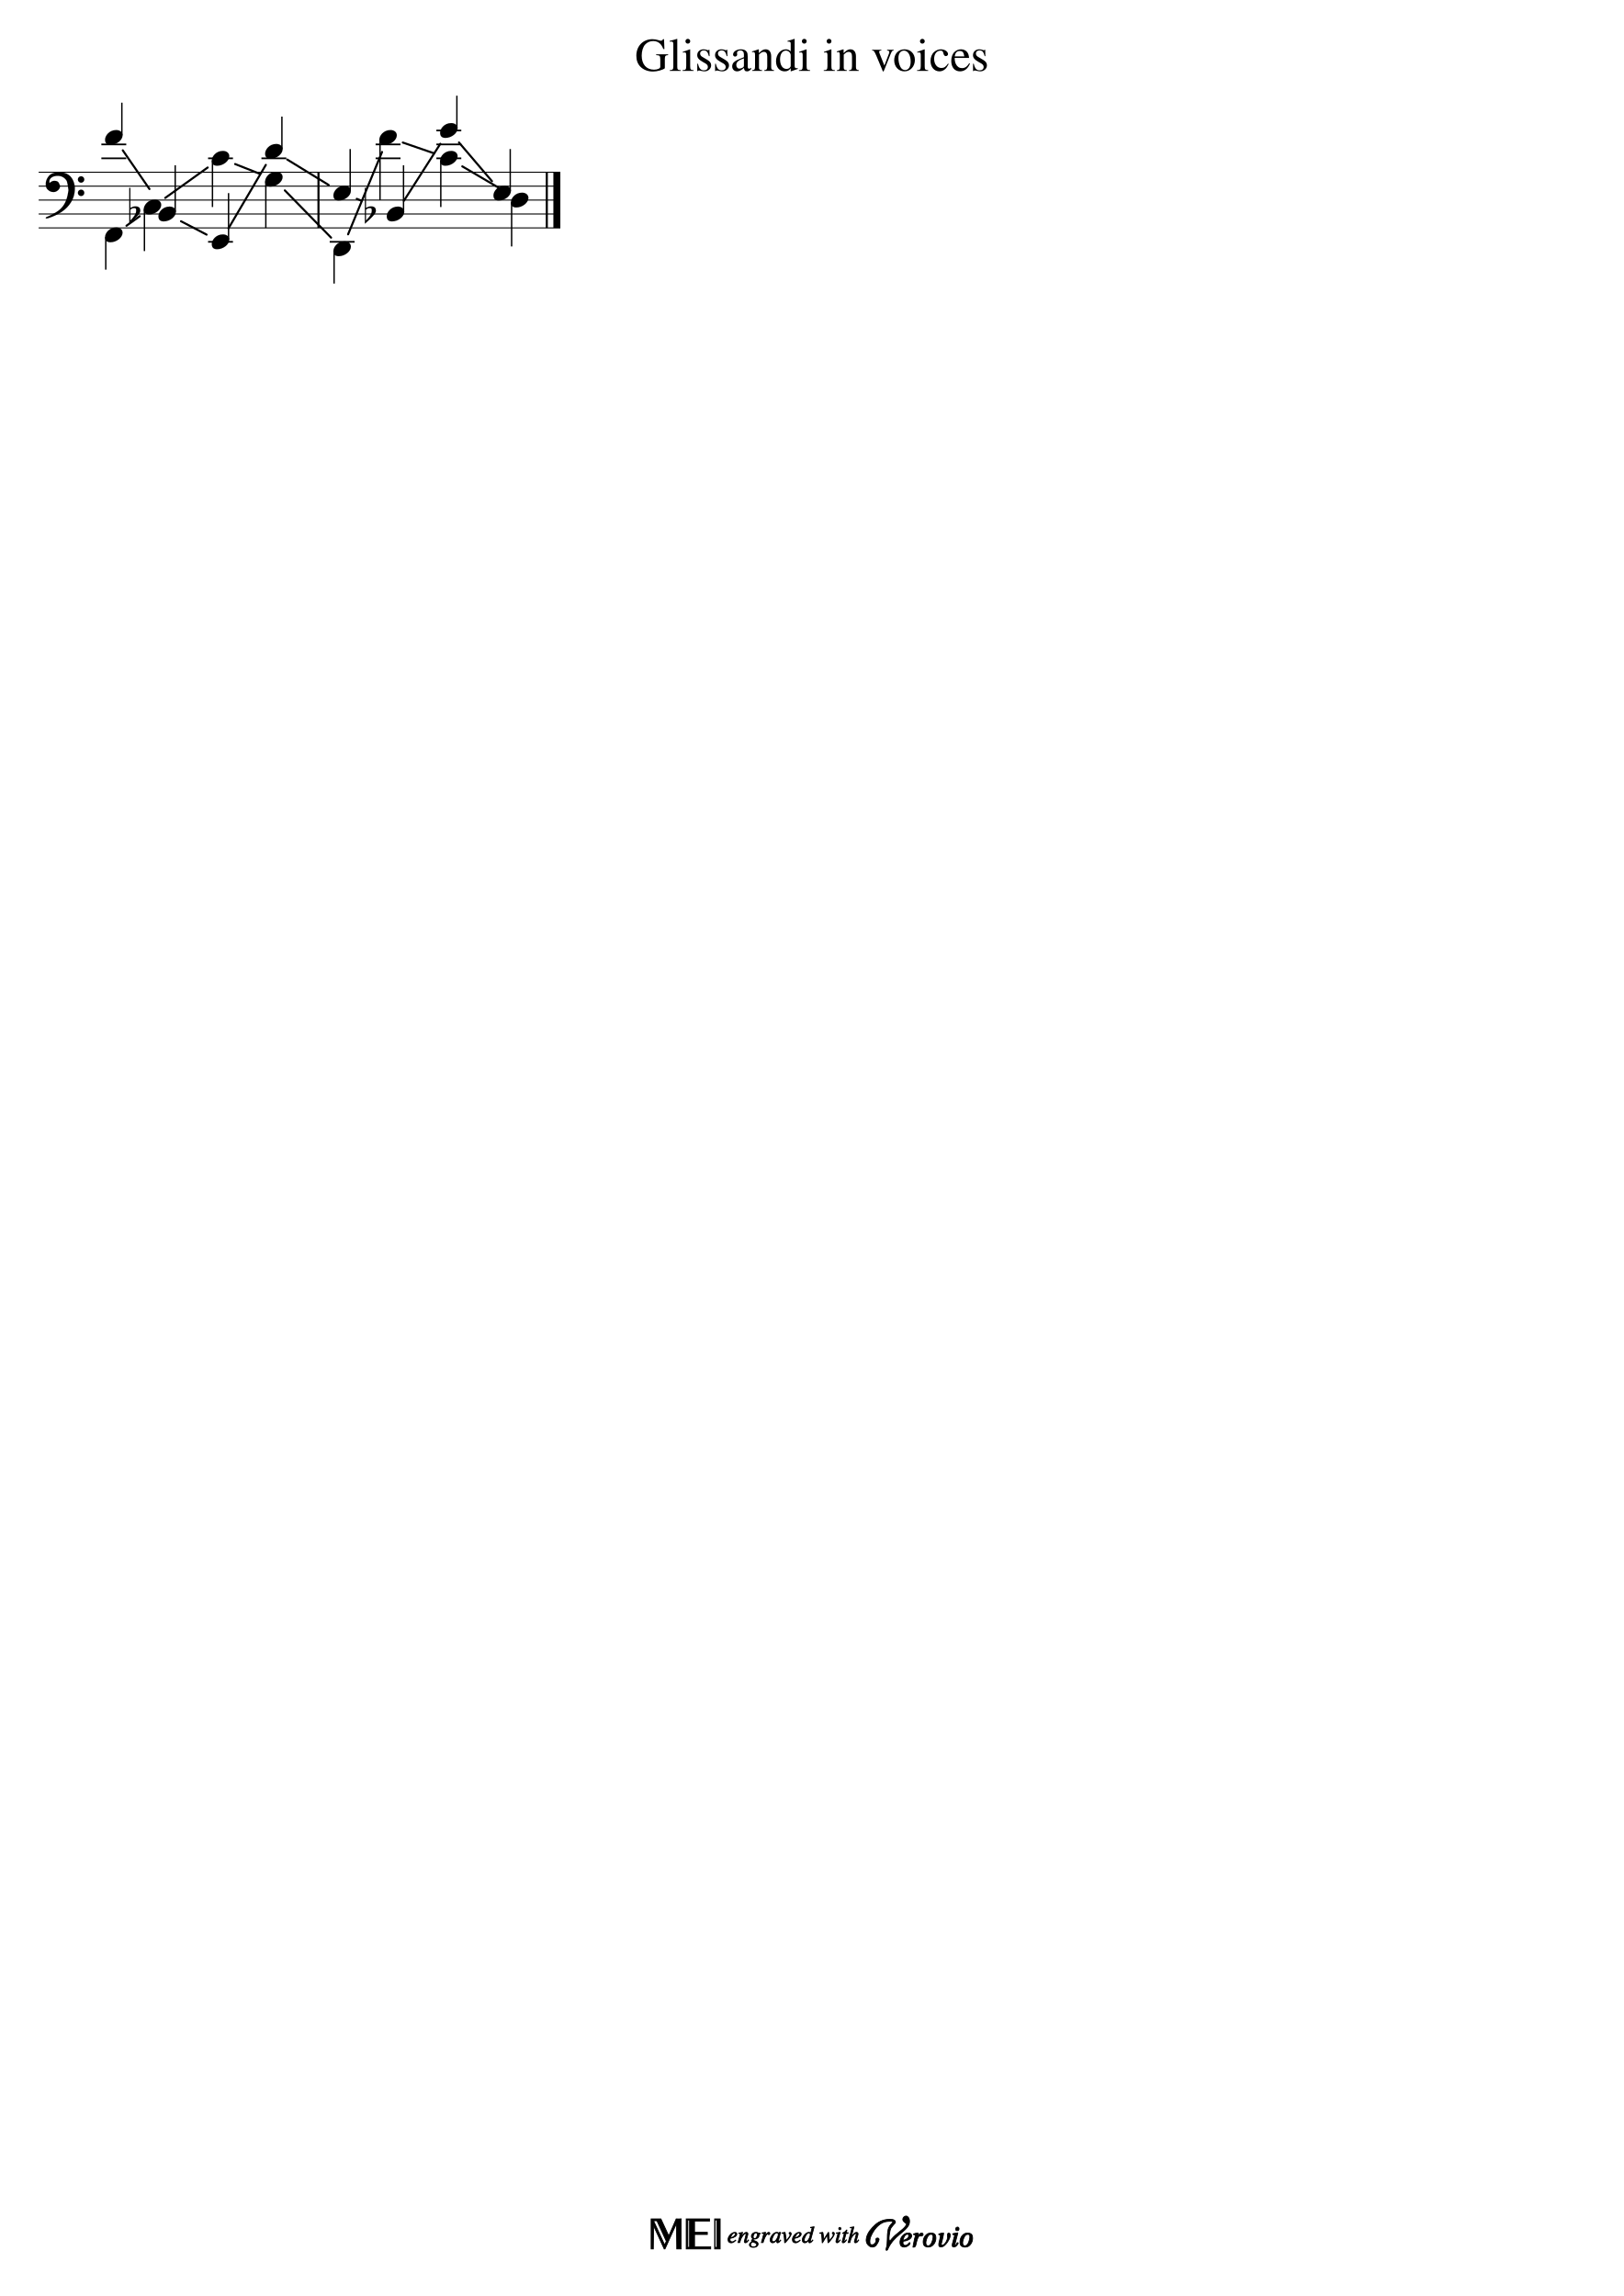
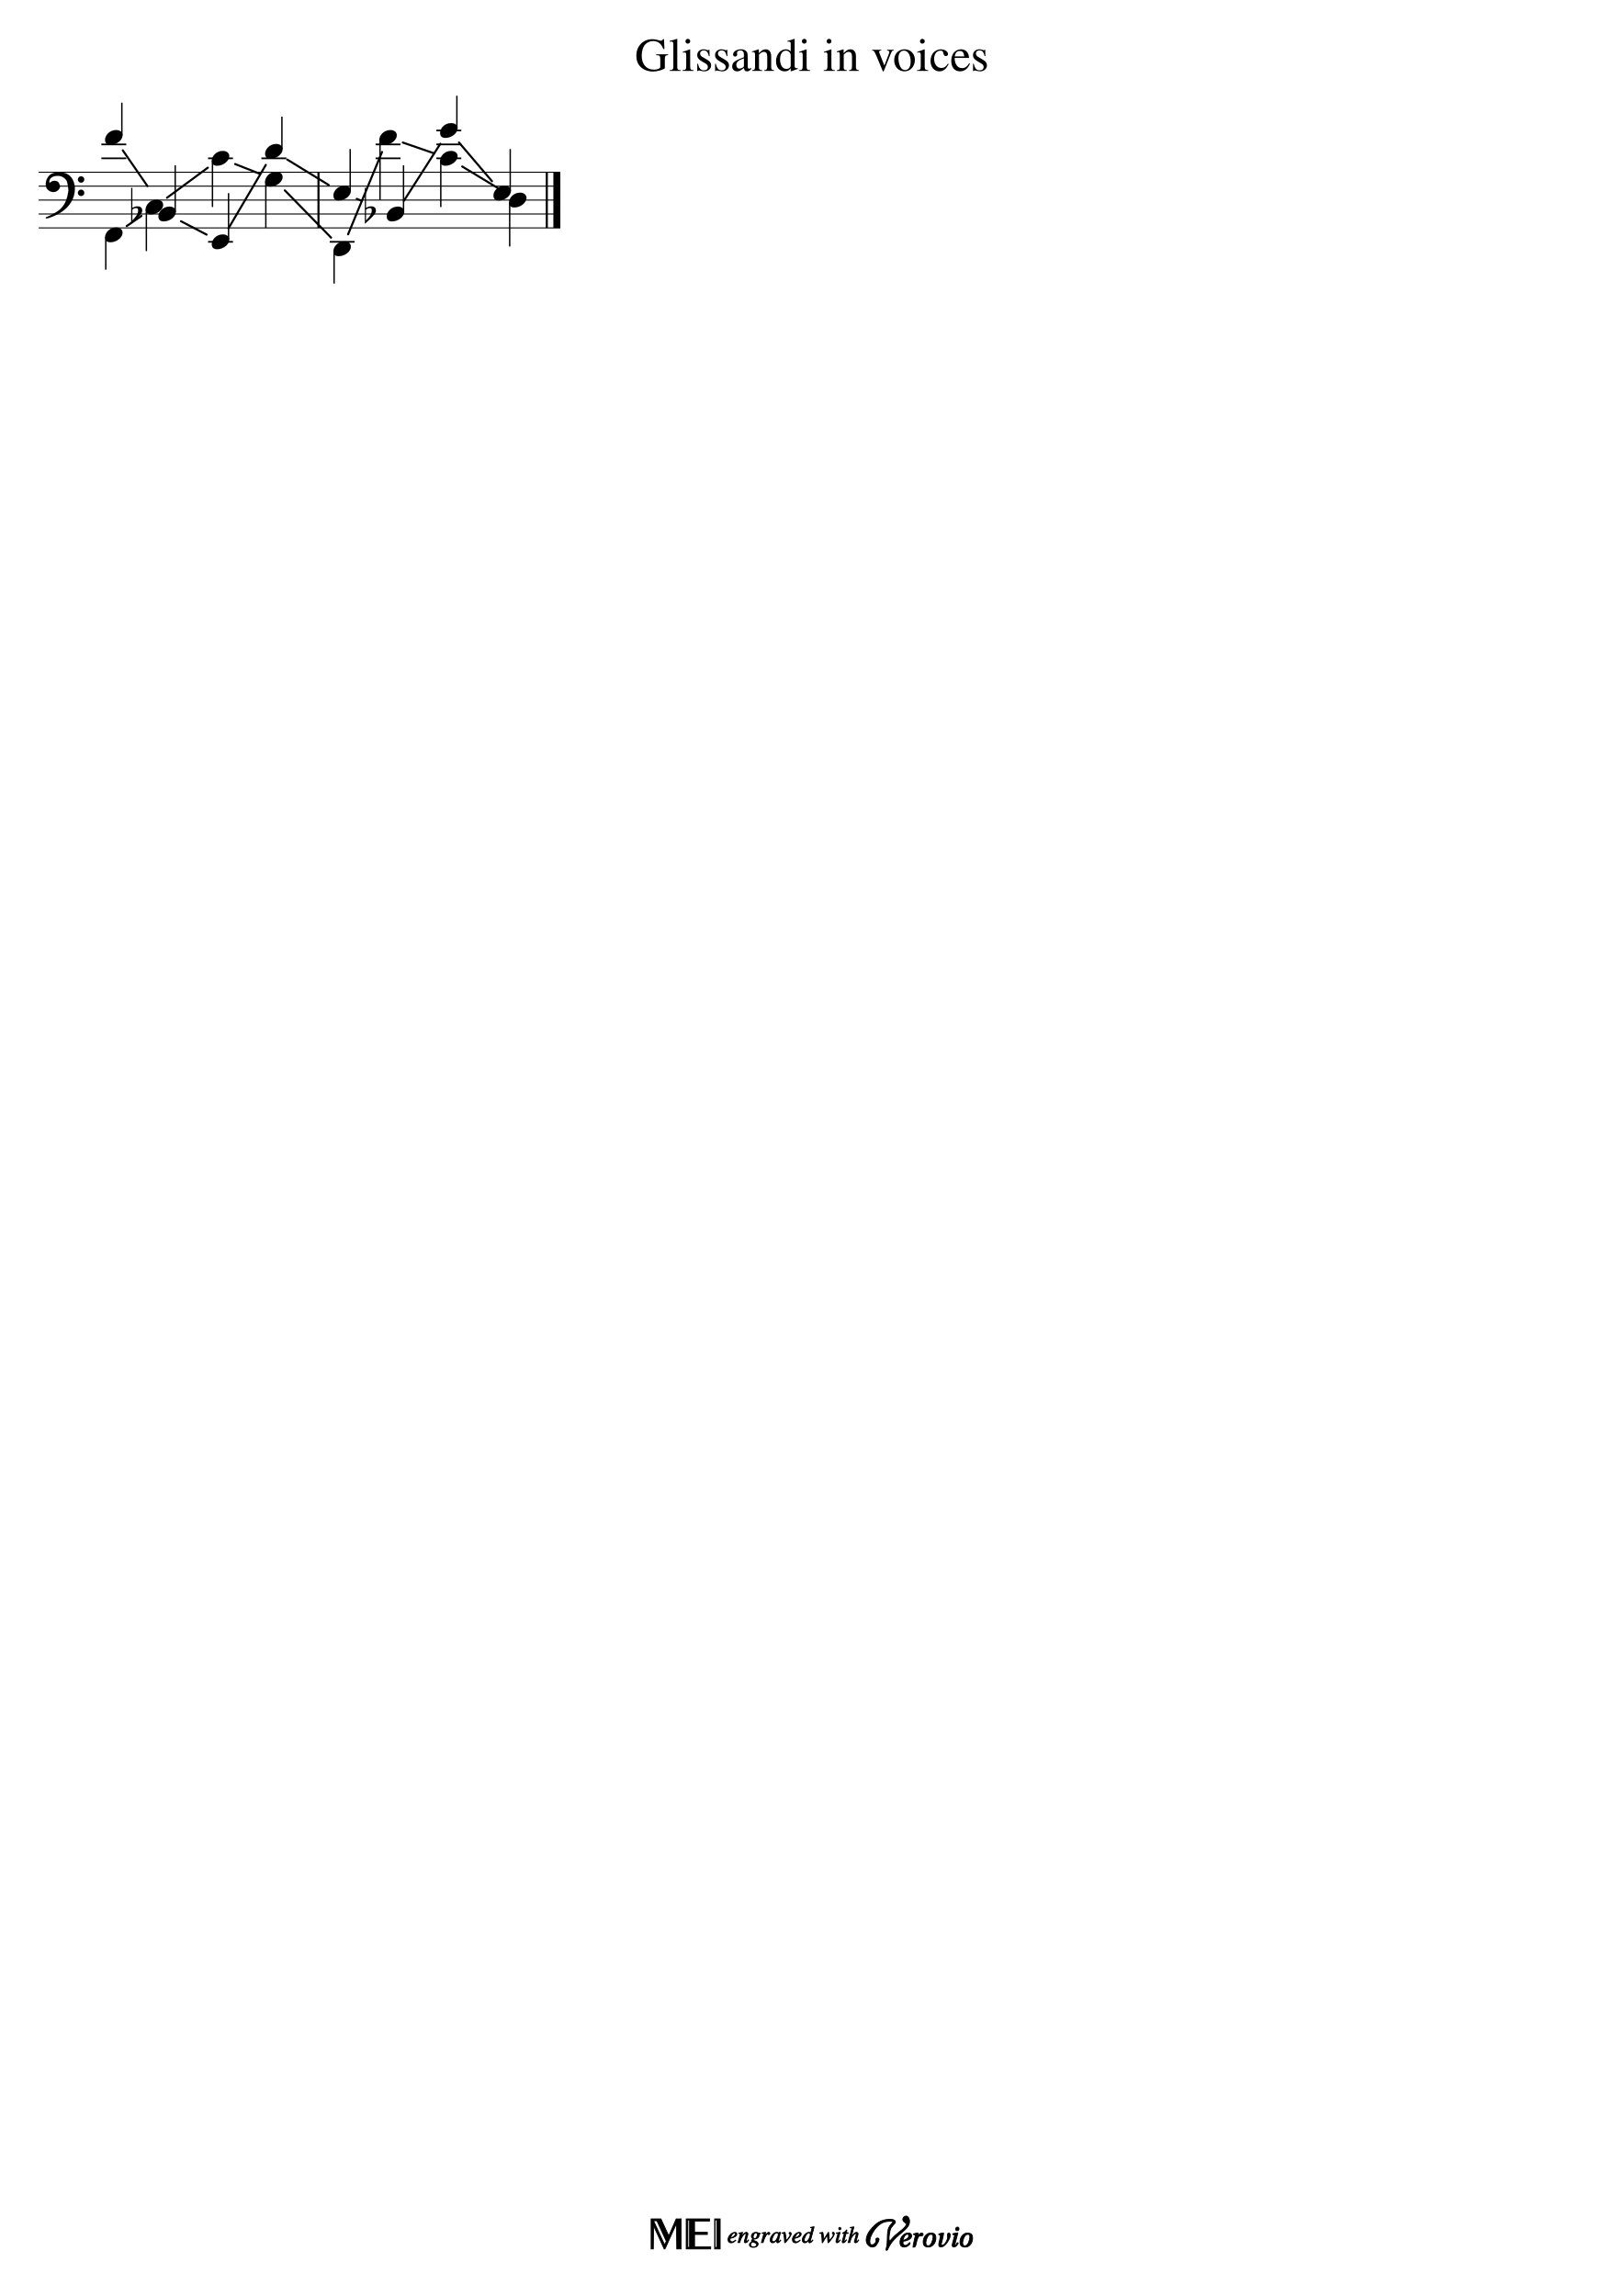
<svg xmlns="http://www.w3.org/2000/svg" xmlns:xlink="http://www.w3.org/1999/xlink" width="2100px" height="2970px" version="1.1" overflow="visible" id="docid">
  <defs>
    <g id="E062-docid">
      <path transform="scale(1,-1)" d="M582 -120c0 32 26 58 58 58s58 -26 58 -58s-26 -58 -58 -58s-58 26 -58 58zM582 120c0 32 26 58 58 58s58 -26 58 -58s-26 -58 -58 -58s-58 26 -58 58zM158 96c51 0 73 -14 88 -49l16 -39c0 -17 -2 -30 -7 -40c-3 -11 -10 -21 -19 -31c-17 -18 -49 -43 -84 -43 c-55 0 -77 13 -112 44c-24 21 -35 55 -35 100c0 46 14 81 32 112c30 52 71 79 137 93l36 6l26 2c154 0 235 -68 274 -182c11 -32 18 -68 18 -107c0 -103 -26 -182 -68 -250c-89 -145 -234 -230 -412 -288l-30 -5c-9 0 -14 3 -14 8c3 10 5 11 10 16c35 15 70 30 96 44l78 43 c96 57 162 136 197 258c9 33 17 60 22 100c3 22 5 35 6 39c-7 69 -16 115 -23 140s-4 22 -16 40c-8 12 -19 23 -31 34c-24 21 -62 44 -118 44c-48 0 -84 -8 -113 -28c-28 -19 -42 -44 -42 -73v-16c2 -5 3 -9 4 -11c24 22 52 39 84 39z" />
    </g>
    <g id="E0A4-docid">
      <path transform="scale(1,-1)" d="M0 -39c0 68 73 172 200 172c66 0 114 -37 114 -95c0 -84 -106 -171 -218 -171c-64 0 -96 30 -96 94z" />
    </g>
    <g id="E260-docid">
      <path transform="scale(1,-1)" d="M20 110c32 16 54 27 93 27c26 0 35 -3 54 -13c13 -7 24 -20 27 -38l4 -25c0 -28 -16 -57 -45 -89c-23 -25 -39 -44 -65 -68l-88 -79v644h20v-359zM90 106c-32 0 -48 -10 -70 -29v-194c31 31 54 59 71 84c21 32 32 59 32 84c0 9 1 16 1 20c0 14 -3 21 -11 30l-8 3z" />
    </g>
  </defs>
  <style type="text/css">#docid g.ending, #docid g.fing, #docid g.reh, #docid g.tempo {font-weight:bold;}#docid g.dir, #docid g.dynam, #docid g.mNum {font-style:italic;}#docid g.label {font-weight:normal;}#docid ellipse, #docid path, #docid polygon, #docid polyline, #docid rect {stroke:currentColor}</style>
  <svg class="definition-scale" color="black" font-family="Times, serif" viewBox="0 0 21000 29700">
    <g class="page-margin" transform="translate(500, 500)">
      <g id="iJ6YNS9" class="mdiv pageMilestone" />
      <g id="j6ERYJ7" class="score pageMilestone" />
      <g id="mN9ZUZZ" class="system">
        <g id="v64XHJ0" class="section systemMilestone" />
        <g id="m1HYDLDV" class="measure">
          <g id="n1V987CS" class="staff">
            <path d="M0 1728 L3632 1728" stroke-width="13" />
            <path d="M0 1908 L3632 1908" stroke-width="13" />
            <path d="M0 2088 L3632 2088" stroke-width="13" />
            <path d="M0 2268 L3632 2268" stroke-width="13" />
            <path d="M0 2448 L3632 2448" stroke-width="13" />
            <g id="sKLI7ZX" class="clef">
              <use xlink:href="#E062-docid" transform="translate(88, 1908) scale(0.72, 0.72)" />
            </g>
            <g id="u1YUNY77" class="keySig" />
            <g class="ledgerLines above">
              <path d="M811 1548 L1133 1548" stroke-width="22" />
              <path d="M2191 1548 L2513 1548" stroke-width="22" />
              <path d="M2881 1548 L3203 1548" stroke-width="22" />
              <path d="M811 1368 L1133 1368" stroke-width="22" />
            </g>
            <g class="ledgerLines below">
              <path d="M2191 2628 L2513 2628" stroke-width="22" />
            </g>
            <g id="o1RTEB7A" class="layer">
              <g id="note-0000000840200043" class="note">
                <g class="notehead">
                  <use xlink:href="#E0A4-docid" transform="translate(859, 1278) scale(0.72, 0.72)" />
                </g>
                <g id="xIG9TQU" class="stem">
                  <path d="M1076 1250 L1076 828" stroke-width="18" />
                </g>
              </g>
              <g id="note-0000001196216068" class="note">
                <g class="notehead">
                  <use xlink:href="#E0A4-docid" transform="translate(1549, 2268) scale(0.72, 0.72)" />
                </g>
                <g id="y1NKD124" class="stem">
                  <path d="M1766 2240 L1766 1638" stroke-width="18" />
                </g>
                <g id="r1PB2UON" class="accid">
-                   <use xlink:href="#E260-docid" transform="translate(1172, 2268) scale(0.72, 0.72)" />
+                   <use xlink:href="#E260-docid" transform="translate(1197, 2268) scale(0.72, 0.72)" />
                </g>
              </g>
              <g id="note-0000001594159458" class="note">
                <g class="notehead">
                  <use xlink:href="#E0A4-docid" transform="translate(2239, 2628) scale(0.72, 0.72)" />
                </g>
                <g id="z1K4OJSQ" class="stem">
                  <path d="M2456 2600 L2456 1998" stroke-width="18" />
                </g>
              </g>
              <g id="note-0000000490566421" class="note">
                <g class="notehead">
                  <use xlink:href="#E0A4-docid" transform="translate(2929, 1458) scale(0.72, 0.72)" />
                </g>
                <g id="aRA8GUK" class="stem">
                  <path d="M3146 1430 L3146 1008" stroke-width="18" />
                </g>
              </g>
            </g>
            <g id="u14YPAFV" class="layer">
              <g id="note-0000000014608145" class="note">
                <g class="notehead">
                  <use xlink:href="#E0A4-docid" transform="translate(859, 2538) scale(0.72, 0.72)" />
                </g>
                <g id="b1AYFJ9P" class="stem">
                  <path d="M868 2566 L868 2988" stroke-width="18" />
                </g>
              </g>
              <g id="note-0000000284185992" class="note">
                <g class="notehead">
-                   <use xlink:href="#E0A4-docid" transform="translate(1359, 2178) scale(0.72, 0.72)" />
+                   <use xlink:href="#E0A4-docid" transform="translate(1384, 2178) scale(0.72, 0.72)" />
                </g>
                <g id="cUUYDUG" class="stem">
-                   <path d="M1368 2206 L1368 2748" stroke-width="18" />
+                   <path d="M1393 2206 L1393 2748" stroke-width="18" />
                </g>
              </g>
              <g id="note-0000000498208593" class="note">
                <g class="notehead">
                  <use xlink:href="#E0A4-docid" transform="translate(2239, 1548) scale(0.72, 0.72)" />
                </g>
                <g id="d17EWFLB" class="stem">
                  <path d="M2248 1576 L2248 2178" stroke-width="18" />
                </g>
              </g>
              <g id="note-0000001283191169" class="note">
                <g class="notehead">
                  <use xlink:href="#E0A4-docid" transform="translate(2929, 1818) scale(0.72, 0.72)" />
                </g>
                <g id="eZWEOI5" class="stem">
                  <path d="M2938 1846 L2938 2448" stroke-width="18" />
                </g>
              </g>
            </g>
          </g>
          <g id="z1XZBIJA" class="gliss">
-             <path d="M1088 1445 L1433 1945" stroke-width="27" stroke-linecap="round" />
+             <path d="M1088 1445 L1407 1907" stroke-width="27" stroke-linecap="round" />
          </g>
          <g id="a12WP67W" class="gliss">
            <path d="M1841 2362 L2172 2535" stroke-width="27" stroke-linecap="round" />
          </g>
          <g id="b4Y5DFV" class="gliss">
            <path d="M2455 2454 L2938 1633" stroke-width="27" stroke-linecap="round" />
          </g>
          <g id="cNFAQML" class="gliss">
            <path d="M3215 1564 L3751 1893" stroke-width="27" stroke-linecap="round" />
          </g>
          <g id="d1RIF43L" class="gliss">
-             <path d="M1136 2420 L1307 2297" stroke-width="27" stroke-linecap="round" />
+             <path d="M1139 2424 L1329 2293" stroke-width="27" stroke-linecap="round" />
          </g>
          <g id="e36A7UB" class="gliss">
-             <path d="M1637 2060 L2186 1667" stroke-width="27" stroke-linecap="round" />
+             <path d="M1660 2058 L2188 1669" stroke-width="27" stroke-linecap="round" />
          </g>
          <g id="fW4SW7P" class="gliss">
            <path d="M2541 1622 L2852 1745" stroke-width="27" stroke-linecap="round" />
          </g>
          <g id="g17JWEWV" class="gliss">
            <path d="M3184 1963 L3782 2574" stroke-width="27" stroke-linecap="round" />
          </g>
          <g id="l1VZ8WIS" class="barLine">
            <path d="M3619 1728 L3619 2448" stroke-width="27" />
          </g>
        </g>
        <g id="xGUU4JQ" class="measure">
          <g id="yAUW6TF" class="staff">
            <path d="M3632 1728 L6747 1728" stroke-width="13" />
            <path d="M3632 1908 L6747 1908" stroke-width="13" />
            <path d="M3632 2088 L6747 2088" stroke-width="13" />
            <path d="M3632 2268 L6747 2268" stroke-width="13" />
            <path d="M3632 2448 L6747 2448" stroke-width="13" />
            <g class="ledgerLines above">
              <path d="M4358 1548 L4680 1548" stroke-width="22" />
              <path d="M5144 1548 L5466 1548" stroke-width="22" />
              <path d="M4358 1368 L4680 1368" stroke-width="22" />
              <path d="M5144 1368 L5466 1368" stroke-width="22" />
              <path d="M5144 1188 L5466 1188" stroke-width="22" />
            </g>
            <g class="ledgerLines below">
              <path d="M3764 2628 L4086 2628" stroke-width="22" />
            </g>
            <g id="z14DBQNG" class="layer">
              <g id="note-0000002065639033" class="note">
                <g class="notehead">
                  <use xlink:href="#E0A4-docid" transform="translate(3812, 1998) scale(0.72, 0.72)" />
                </g>
                <g id="fXQFU55" class="stem">
                  <path d="M4029 1970 L4029 1428" stroke-width="18" />
                </g>
              </g>
              <g id="note-0000000413906289" class="note">
                <g class="notehead">
                  <use xlink:href="#E0A4-docid" transform="translate(4502, 2268) scale(0.72, 0.72)" />
                </g>
                <g id="g11K35MU" class="stem">
                  <path d="M4719 2240 L4719 1638" stroke-width="18" />
                </g>
                <g id="c1IEYM10" class="accid">
                  <use xlink:href="#E260-docid" transform="translate(4219, 2268) scale(0.72, 0.72)" />
                </g>
              </g>
              <g id="note-0000000948129980" class="note">
                <g class="notehead">
                  <use xlink:href="#E0A4-docid" transform="translate(5192, 1188) scale(0.72, 0.72)" />
                </g>
                <g id="h1NRSQV" class="stem">
                  <path d="M5409 1160 L5409 738" stroke-width="18" />
                </g>
              </g>
              <g id="note-0000001452544686" class="note">
                <g class="notehead">
                  <use xlink:href="#E0A4-docid" transform="translate(5882, 1998) scale(0.72, 0.72)" />
                </g>
                <g id="i1K5PWQO" class="stem">
                  <path d="M6099 1970 L6099 1428" stroke-width="18" />
                </g>
              </g>
            </g>
            <g id="f1BEGS43" class="layer">
              <g id="note-0000001146492651" class="note">
                <g class="notehead">
                  <use xlink:href="#E0A4-docid" transform="translate(3812, 2718) scale(0.72, 0.72)" />
                </g>
                <g id="jF89DCD" class="stem">
                  <path d="M3821 2746 L3821 3168" stroke-width="18" />
                </g>
              </g>
              <g id="note-0000001032476696" class="note">
                <g class="notehead">
                  <use xlink:href="#E0A4-docid" transform="translate(4406, 1278) scale(0.72, 0.72)" />
                </g>
                <g id="k1FISYPL" class="stem">
                  <path d="M4415 1306 L4415 2088" stroke-width="18" />
                </g>
              </g>
              <g id="note-0000001790100433" class="note">
                <g class="notehead">
                  <use xlink:href="#E0A4-docid" transform="translate(5192, 1548) scale(0.72, 0.72)" />
                </g>
                <g id="l1ABBN8W" class="stem">
                  <path d="M5201 1576 L5201 2178" stroke-width="18" />
                </g>
              </g>
              <g id="note-0000001863984677" class="note">
                <g class="notehead">
-                   <use xlink:href="#E0A4-docid" transform="translate(6108, 2088) scale(0.72, 0.72)" />
+                   <use xlink:href="#E0A4-docid" transform="translate(6083, 2088) scale(0.72, 0.72)" />
                </g>
                <g id="m12P1BRU" class="stem">
-                   <path d="M6117 2116 L6117 2688" stroke-width="18" />
+                   <path d="M6092 2116 L6092 2688" stroke-width="18" />
                </g>
              </g>
            </g>
          </g>
          <g id="kOVASEE" class="gliss">
            <path d="M4114 2072 L4174 2096" stroke-width="27" stroke-linecap="round" />
          </g>
          <g id="l1I7OPR1" class="gliss">
            <path d="M4724 2097 L5195 1360" stroke-width="27" stroke-linecap="round" />
          </g>
          <g id="m81K135" class="gliss">
            <path d="M5436 1343 L5863 1844" stroke-width="27" stroke-linecap="round" />
          </g>
          <g id="n2N7U24" class="gliss">
            <path d="M4002 2531 L4441 1466" stroke-width="27" stroke-linecap="round" />
          </g>
          <g id="o1FK4NGH" class="gliss">
            <path d="M4710 1344 L5113 1483" stroke-width="27" stroke-linecap="round" />
          </g>
          <g id="p1AX0ZDE" class="gliss">
-             <path d="M5479 1652 L6046 1985" stroke-width="27" stroke-linecap="round" />
+             <path d="M5478 1654 L6022 1983" stroke-width="27" stroke-linecap="round" />
          </g>
          <g id="w1KCUVGJ" class="barLine">
            <path d="M6572 1728 L6572 2448" stroke-width="27" />
            <path d="M6702 1728 L6702 2448" stroke-width="90" />
          </g>
        </g>
        <g id="z1M5W8JL" class="systemMilestoneEnd v64XHJ0" />
      </g>
      <g id="aA571PQ" class="pageMilestoneEnd j6ERYJ7" />
      <g id="bGR56S9" class="pageMilestoneEnd iJ6YNS9" />
      <g id="iUV8894" class="pgHead autogenerated">
        <text font-size="0px">
          <tspan id="jZZ1RF5" class="rend" x="10000" y="417" text-anchor="middle">
            <tspan id="k91JIAK" class="rend">
              <tspan id="l1KT7QAW" class="text">
                <tspan font-size="607px">Glissandi in voices</tspan>
              </tspan>
            </tspan>
          </tspan>
        </text>
      </g>
      <g id="c10PAP45" class="pgFoot autogenerated">
        <g id="dPPZBXY" class="fig">
          <g class="svg" transform="translate(7750, 28099) scale(10, 10)">
            <g>
              <path fill="#000000" d="M 17.113,49.265 V 10.368 h 12.697 c 3.289,7.337 6.713,14.61 10.127,21.889 3.42,-7.485 6.256,-14.205 9.589,-21.91 2.436,0.104 4.317,0.085 6.484,-0.058 V 49.264 H 50.274 C 50.145,38.356 50.016,27.448 49.887,16.54 45.003,27.315 39.967,38.434 35.084,49.209 34.679,49.344 34.427,49.136 34.022,49.271 29.466,39.331 24.91,29.391 20.354,19.451 20.224,29.389 20.095,39.327 19.965,49.264 H 17.113 Z M 36.754,39.325 C 32.721,30.513 28.688,21.701 24.655,12.889 22.531,12.751 22.657,12.71 20.714,12.814 v 0.966 c 4.613,9.998 9.609,20.749 13.873,30.082 0.722,-1.513 1.445,-3.025 2.167,-4.538 z m 25.738,9.94 c 0,-12.966 0,-25.931 0,-38.897 10.084,0 20.169,0 30.253,0 0,0.96 0,1.921 0,2.881 -6.483,0 -12.966,0 -19.448,0 0,4.802 0,9.604 0,14.406 5.522,0 11.045,0 16.567,0 0,0.96 0,1.921 0,2.881 -5.522,0 -11.045,0 -16.567,0 0,5.282 0,10.565 0,15.847 6.963,0 13.926,0 20.889,0 0,0.96 0,1.921 0,2.881 -10.565,0 -21.129,0 -31.694,0 z m 4.322,-2.161 c 0,-11.765 0,-23.53 0,-35.295 -0.72,0 -1.441,0 -2.161,0 0,11.765 0,23.53 0,35.295 0.72,0 1.441,0 2.161,0 z m 32.414,2.161 c 0,-12.966 0,-25.931 0,-38.897 2.401,0 4.802,0 7.203,0 0,12.966 0,25.931 0,38.897 -2.401,0 -4.802,0 -7.203,0 z m 2.881,-2.161 c 0,-11.765 0,-23.53 0,-35.295 -0.72,0 -1.441,0 -2.161,0 0,11.765 0,23.53 0,35.295 0.72,0 1.441,0 2.161,0 z" />
              <path fill="#000000" d="m 346.3,6.7 c -3.1,0.5 -4.9,4.4 -2.7,6.8 1.2,1.4 2.7,2.4 4.1,3.5 -2.4,5.3 -7.7,8.3 -11.9,12.1 -3.7,2.8 -7,6.2 -9.7,9.9 -2.2,-0.8 -0.915,-7.719 -0.627,-9.5 0.288,-1.781 0.727,-6.4 2.927,-8.7 1.3,-1.9 3,-3.5 4.5,-5.2 1.2,-3.4 -3.2,-4.9 -5.8,-4.6 -7.3,-0.5 -14.6,2 -20,6.8 -5,4.6 -10,10.1 -11.5,17 -0.9,3.5 -0.2,7.5 2.8,9.9 2.5,2.8 7.4,2.9 9.8,-0.2 1.7,-2.3 3.2,-4.8 3.8,-7.6 -0.1,-2.6 -4.4,-2.3 -4.3,0.2 1.2,2.4 -0.9,4.7 -2.7,6.2 -1.7,0.9 -4.7,0.7 -4.8,-1.7 -1,-5.8 2.1,-11.3 5.2,-16.1 4,-5.8 9.8,-11.2 17.2,-11.8 1.6,0 8.1,-1.2 6.8,1.4 -2.8,2.8 -5.6,6.1 -6,10.3 -1.6,7.7 0.1,15.7 -2.3,23.2 -1.1,3.9 2,2.6 2.5,0.2 3.3,-7.4 8.9,-13.4 15.1,-18.5 4.2,-3.9 9.5,-7.1 11.9,-12.6 1.3,-3.6 1.2,-9 -2.7,-10.9 -0.504,-0.177 -1.07,-0.165 -1.6,-0.1 z m 66,14.5 c -2,0.8 -1.8,4.9 0.8,4.4 3.4,0.4 2.9,-6.2 -0.8,-4.4 z m 0.6,7.3 c -1.3,0.5 -7.6,0.5 -5.4,2.2 4,-0.3 0.7,4.5 0.6,6.7 -0.4,2.9 -2.4,5.9 -1.2,8.8 2.7,1.7 5.6,-0.8 6.8,-3.2 1.6,-1.4 -0.5,-3 -1.2,-0.9 -0.4,0.8 -2.4,3.5 -2.6,1.8 1.1,-5 2.7,-9.9 3.9,-14.9 l -0.1,-0.5 h -0.9 z m -65.1,0.2 c -6.5,1.6 -10.5,9.5 -8.2,15.7 2.1,3.4 7.4,2.9 10.1,0.4 2,-0.2 3.6,-5.3 1,-3.4 -1.4,2 -4,4.2 -6.5,2.8 -2.2,-1.9 -1.9,-5.7 1.7,-5.3 3.1,-0.9 6.9,-2.1 8.1,-5.5 0.9,-2.7 -1.6,-5.2 -4.3,-4.8 h -1.1 -0.7 z m 13.6,0 c -2.2,0 -8.5,1.8 -2.9,2.3 0.9,1.9 -1,4.9 -1.1,7.2 -0.5,2.9 -1.4,5.7 -1.7,8.7 3.7,0.7 3.8,-2.6 4.4,-5.3 0.9,-3.3 1.6,-7 4.1,-9.5 2.4,1.6 6.8,-0.7 3.7,-3.4 -2.9,-0.5 -4.8,2.4 -6.2,4.3 0,-1.2 2.4,-5 -0.2,-4.3 z m 15.8,0 c -6.4,1.3 -9.6,9.1 -7.7,14.9 1.9,4 7.7,3.9 11,1.7 4.1,-3 6,-8.9 4.4,-13.7 -1.3,-3 -4.8,-3.2 -7.6,-3 z m 17,0 c -2.3,0 -8.8,1.9 -3,2.4 0.4,2.5 -1,5.7 -1.4,8.4 -0.7,2.4 -1.8,7.5 2.1,7.2 3.8,-0.1 6.5,-3.5 8.5,-6.3 2,-3.2 4.5,-7 3.3,-10.9 -3.7,-3 -3.6,2.6 -3.1,5.1 -0.7,3.8 -2.7,7.9 -6.2,9.8 -3.6,0.6 -1,-4.3 -0.8,-6.1 0.6,-3.2 1.6,-6.3 1.9,-9.5 h -1.1 z m 30.6,0 c -6.3,1.2 -9.5,8.9 -7.8,14.7 1.5,4 7.2,4.2 10.5,2.4 4.6,-2.8 6.6,-9.3 4.8,-14.3 -1.4,-2.8 -4.8,-3 -7.5,-2.8 z m -75.4,1.7 c 2.1,1.5 0.2,4.7 -1.6,5.7 -1.1,0.4 -5.5,3.4 -4.6,0.7 0.8,-2.7 2.2,-6.2 5.3,-6.6 l 0.9,0.1 z m 30.8,0 c 2.6,1.5 1.3,5.2 0.8,7.6 -0.8,2.7 -1.9,5.9 -4.7,7.1 -5.1,0.8 -4,-5.8 -2.8,-8.8 1,-2.8 3,-6.8 6.7,-5.8 z m 47.1,-0.1 c 2.9,0.7 2,4.7 1.5,6.8 -0.7,3 -1.8,6.7 -5,8 -4.7,0.8 -4,-5.1 -3,-7.9 0.9,-3 2.7,-7.3 6.5,-6.8 z" />
              <g>
                <path d="m 116.566,37.118 q 0,-3.252 2.93,-6.299 2.9,-3.047 5.991,-3.047 1.143,0 1.816,0.527 0.674,0.527 0.674,1.567 0,2.109 -2.476,3.618 -2.461,1.494 -5.186,1.831 l -0.835,0.103 q -0.19,0.601 -0.264,0.967 -0.073,0.352 -0.073,0.894 0,1.289 0.835,2.007 0.85,0.718 2.007,0.718 1.099,0 2.329,-0.732 0.703,-0.425 2.036,-1.523 l 0.381,0.337 q -0.659,0.835 -1.89,1.714 -2.183,1.567 -4.38,1.567 -1.553,0 -2.725,-1.099 -1.172,-1.099 -1.172,-3.149 z m 3.12,-2.358 q 2.798,-0.41 4.556,-1.963 Q 126,31.229 126,29.691 q 0,-0.557 -0.264,-0.879 -0.264,-0.337 -0.776,-0.337 -0.952,0 -1.875,0.82 -0.908,0.806 -1.641,1.831 -0.776,1.201 -1.23,2.3 -0.249,0.586 -0.527,1.333 z" />
                <path d="m 129.472,41 2.534,-9.053 q 0.322,-1.143 0.366,-1.377 0.059,-0.249 0.059,-0.527 0,-0.425 -0.249,-0.659 -0.234,-0.249 -0.938,-0.249 -0.176,0 -0.352,0.029 -0.161,0.015 -0.366,0.044 v -0.498 q 0.952,-0.146 1.348,-0.22 0.41,-0.073 0.879,-0.176 l 2.622,-0.571 q 0.088,0.059 0.117,0.132 l -1.948,6.299 q 1.787,-2.739 2.988,-4.072 2.109,-2.358 3.779,-2.358 0.645,0 1.113,0.249 0.894,0.483 0.894,1.743 0,0.352 -0.073,0.732 -0.073,0.381 -0.19,0.82 l -1.919,7.017 q -0.059,0.22 -0.132,0.542 -0.073,0.308 -0.073,0.439 0,0.22 0.103,0.396 0.103,0.176 0.337,0.176 0.381,0 0.879,-0.439 0.498,-0.454 1.626,-1.919 l 0.425,0.381 q -1.201,1.626 -1.904,2.285 -1.201,1.157 -2.3,1.157 -0.498,0 -0.967,-0.322 -0.454,-0.337 -0.454,-1.201 0,-0.249 0.029,-0.527 0.044,-0.278 0.103,-0.483 l 1.846,-7.119 q 0.146,-0.586 0.19,-0.952 0.059,-0.381 0.059,-0.542 0,-0.352 -0.176,-0.601 -0.161,-0.264 -0.586,-0.264 -1.099,0 -2.769,1.992 -0.981,1.187 -1.992,2.827 -0.776,1.274 -1.23,2.49 Q 132.709,37.821 131.742,41 Z" />
                <path d="m 149.13,33.5 q 0,0.908 0.278,1.45 0.469,0.894 1.685,0.894 1.318,0 2.344,-1.67 1.04,-1.685 1.04,-3.706 0,-0.967 -0.425,-1.509 -0.425,-0.557 -1.274,-0.557 -1.641,0 -2.651,1.743 -0.996,1.743 -0.996,3.354 z m 0.513,13.066 q 1.743,0 2.886,-0.835 1.157,-0.835 1.157,-1.992 0,-0.879 -0.601,-1.479 -0.322,-0.322 -1.04,-0.688 -0.601,-0.293 -2.036,-0.835 -1.421,-0.557 -1.641,-0.557 -0.381,0 -1.479,1.011 -1.099,1.025 -1.099,2.314 0,1.948 1.685,2.681 0.879,0.381 2.168,0.381 z m -5.479,-2.681 q 0,-1.099 0.835,-2.095 0.85,-0.981 2.681,-1.963 -0.366,-0.234 -0.601,-0.483 -0.234,-0.264 -0.234,-0.688 0,-0.601 0.835,-1.377 0.469,-0.439 1.523,-1.157 -0.938,-0.352 -1.611,-0.996 -0.82,-0.864 -0.82,-2.241 0,-2.212 1.729,-3.677 1.729,-1.465 4.277,-1.465 1.333,0 2.256,0.425 0.923,0.41 1.084,0.688 h 1.978 v 1.172 h -1.494 q 0.088,0.322 0.132,0.586 0.044,0.264 0.044,0.747 0,2.373 -1.846,3.735 -1.831,1.362 -3.955,1.362 -0.22,0 -0.41,-0.015 -0.19,-0.029 -0.469,-0.088 -0.22,0 -0.601,0.425 -0.396,0.425 -0.396,0.762 0,0.498 3.223,1.699 3.208,1.216 3.208,3.56 0,1.758 -1.611,3.076 -1.611,1.333 -4.863,1.333 -2.256,0 -3.574,-0.967 -1.318,-0.967 -1.318,-2.358 z" />
                <path d="m 165.038,27.67 q 0.132,0 0.176,0.088 0.059,0.073 0.059,0.176 -0.015,0.146 -0.029,0.22 l -1.465,5.669 0.322,-0.63 q 1.055,-2.065 2.461,-3.765 1.421,-1.714 2.695,-1.714 0.688,0 1.055,0.454 0.381,0.454 0.381,1.04 0,0.659 -0.381,1.099 -0.366,0.425 -1.025,0.425 -0.454,0 -0.688,-0.176 -0.234,-0.176 -0.366,-0.41 l -0.176,-0.322 q -0.059,-0.088 -0.146,-0.132 -0.073,-0.059 -0.19,-0.059 -0.571,0 -1.655,1.597 -1.069,1.597 -1.919,3.457 -0.513,1.128 -1.143,2.988 Q 162.606,38.847 161.947,41 h -2.256 l 2.432,-8.818 q 0.205,-0.762 0.322,-1.362 0.132,-0.601 0.132,-0.981 0,-0.439 -0.22,-0.674 -0.22,-0.234 -0.762,-0.234 -0.176,0 -0.439,0.029 -0.264,0.029 -0.63,0.073 v -0.483 l 0.586,-0.117 q 1.143,-0.234 2.49,-0.498 1.362,-0.264 1.436,-0.264 z" />
                <path d="m 181.518,30.424 q 0,-1.055 -0.483,-1.553 -0.483,-0.498 -1.172,-0.498 -2.388,0 -4.438,3.662 -1.802,3.223 -1.802,5.552 0,1.172 0.498,1.714 0.513,0.527 1.26,0.527 2.212,0 4.263,-3.56 1.875,-3.237 1.875,-5.845 z m -1.831,-2.71 q 1.157,0 1.787,0.601 0.337,0.322 0.527,0.85 l 0.073,0.205 0.322,-1.113 q 0.059,-0.19 0.103,-0.249 0.044,-0.073 0.205,-0.088 l 1.655,-0.19 q 0.132,0 0.146,0.059 0.029,0.044 0,0.176 -0.059,0.19 -0.088,0.308 -0.029,0.103 -0.088,0.308 l -1.348,5.244 q -0.439,1.714 -0.747,2.959 -0.542,2.256 -0.542,2.578 0,0.205 0.103,0.308 0.117,0.088 0.278,0.088 0.132,0 0.278,-0.088 0.161,-0.088 0.381,-0.264 l 0.249,-0.205 q 0.117,-0.103 0.264,-0.234 0.146,-0.146 0.352,-0.352 l 0.908,-0.938 0.352,0.308 q -1.523,1.948 -2.446,2.651 -0.923,0.688 -1.758,0.688 -0.542,0 -0.85,-0.381 -0.293,-0.381 -0.293,-0.952 0,-0.527 0.19,-1.509 0.205,-0.996 0.396,-1.67 -0.264,0.439 -0.894,1.289 -0.615,0.835 -1.523,1.626 -1.069,0.952 -2.051,1.348 -0.762,0.264 -1.465,0.264 -1.187,0 -2.153,-0.967 -0.967,-0.981 -0.967,-2.769 0,-3.076 2.754,-6.416 2.842,-3.472 5.889,-3.472 z" />
                <path d="m 196.664,27.772 q 0.82,0 1.26,0.586 0.439,0.586 0.439,1.333 0,1.978 -3.911,6.929 -3.706,4.702 -4.438,4.702 -0.22,0 -0.293,-0.601 -0.044,-0.337 -0.044,-1.143 0,-0.981 -0.19,-3.325 -0.19,-2.344 -0.366,-3.472 -0.366,-2.476 -0.718,-3.193 -0.352,-0.718 -1.333,-0.718 -0.161,0 -0.381,0.015 -0.205,0.015 -0.483,0.044 v -0.381 q 0.439,-0.088 1.846,-0.396 1.406,-0.308 1.494,-0.337 l 0.483,-0.146 q 0.205,-0.059 0.322,0.234 0.117,0.278 0.293,1.055 0.557,2.549 0.835,5.024 0.176,1.538 0.352,4.556 l 0.483,-0.513 q 1.509,-1.597 3.018,-3.794 1.509,-2.197 1.509,-3.105 0,-0.454 -0.659,-1.084 -0.659,-0.645 -0.659,-1.172 0,-0.483 0.322,-0.791 0.337,-0.308 0.82,-0.308 z" />
                <path d="m 199.828,37.118 q 0,-3.252 2.93,-6.299 2.9,-3.047 5.991,-3.047 1.143,0 1.816,0.527 0.674,0.527 0.674,1.567 0,2.109 -2.476,3.618 -2.461,1.494 -5.186,1.831 l -0.835,0.103 q -0.19,0.601 -0.264,0.967 -0.073,0.352 -0.073,0.894 0,1.289 0.835,2.007 0.85,0.718 2.007,0.718 1.099,0 2.329,-0.732 0.703,-0.425 2.036,-1.523 l 0.381,0.337 q -0.659,0.835 -1.89,1.714 -2.183,1.567 -4.38,1.567 -1.553,0 -2.725,-1.099 -1.172,-1.099 -1.172,-3.149 z m 3.12,-2.358 q 2.798,-0.41 4.556,-1.963 1.758,-1.567 1.758,-3.105 0,-0.557 -0.264,-0.879 -0.264,-0.337 -0.776,-0.337 -0.952,0 -1.875,0.82 -0.908,0.806 -1.641,1.831 -0.776,1.201 -1.23,2.3 -0.249,0.586 -0.527,1.333 z" />
                <path d="m 215.238,37.602 q 0,0.894 0.41,1.567 0.41,0.659 1.392,0.659 2.095,0 4.028,-3.369 1.816,-3.164 1.816,-5.991 0,-0.894 -0.293,-1.479 -0.293,-0.586 -1.187,-0.586 -2.227,0 -4.307,3.604 -1.86,3.223 -1.86,5.596 z m 6.006,-9.888 q 1.157,0 1.641,0.557 0.278,0.322 0.439,1.099 l 1.67,-6.006 q 0.073,-0.249 0.088,-0.439 0.029,-0.205 0.029,-0.352 0,-0.571 -0.22,-0.718 -0.205,-0.146 -0.601,-0.146 -0.249,0 -0.469,0.015 -0.205,0.015 -0.557,0.044 v -0.483 q 1.655,-0.22 4.585,-0.762 l 0.132,0.146 -0.029,0.161 -2.812,10.532 -1.919,6.973 q -0.059,0.234 -0.103,0.439 -0.029,0.19 -0.029,0.352 0,0.396 0.19,0.513 0.205,0.117 0.352,0.117 0.425,0 1.201,-0.747 0.454,-0.454 1.245,-1.406 l 0.337,0.322 -0.205,0.308 q -0.542,0.806 -1.392,1.641 -1.509,1.479 -2.71,1.479 -0.396,0 -0.718,-0.176 -0.601,-0.352 -0.601,-1.26 0,-0.308 0.088,-0.981 0.088,-0.674 0.264,-1.465 -1.113,1.699 -2.446,2.783 -1.318,1.084 -2.886,1.084 -1.274,0 -2.227,-0.908 -0.952,-0.908 -0.952,-2.798 0,-3.193 2.93,-6.562 2.915,-3.354 5.684,-3.354 z" />
                <path d="m 254.13,29.53 q 0,1.23 -1.187,3.252 -0.659,1.128 -1.86,2.739 -1.23,1.655 -2.534,3.267 -2.065,2.549 -2.432,2.549 -0.161,0 -0.205,-0.132 -0.044,-0.132 -0.117,-0.894 l -0.864,-9.126 -6.079,9.961 q -0.044,0.088 -0.117,0.117 -0.059,0.029 -0.132,0.029 l -0.205,-0.044 -0.029,-0.132 -0.176,-3.618 q -0.059,-1.216 -0.176,-2.505 -0.103,-1.304 -0.205,-2.256 -0.308,-2.651 -0.659,-3.252 -0.337,-0.601 -1.26,-0.601 -0.176,0 -0.352,0.015 -0.176,0 -0.366,0.029 v -0.425 q 0.601,-0.103 1.143,-0.22 0.557,-0.117 1.216,-0.264 l 1.377,-0.352 q 0.498,0 1.011,4.175 0.278,2.285 0.498,5.2 l 5.757,-9.097 q 0.059,-0.117 0.146,-0.19 0.088,-0.088 0.205,-0.088 0.132,0 0.176,0.088 0.044,0.088 0.059,0.264 l 0.981,10.591 q 0.103,-0.132 1.626,-2.065 1.523,-1.948 1.597,-2.065 1.099,-1.582 1.465,-2.446 0.234,-0.557 0.234,-1.084 0,-0.205 -0.059,-0.381 -0.059,-0.19 -0.278,-0.396 L 251.874,29.75 q -0.19,-0.19 -0.337,-0.41 -0.132,-0.234 -0.132,-0.542 0,-0.366 0.249,-0.747 0.264,-0.381 0.938,-0.381 0.542,0 1.04,0.439 0.498,0.425 0.498,1.421 z" />
                <path d="m 261.176,24.521 q -0.601,0 -1.025,-0.469 -0.425,-0.469 -0.425,-1.128 0,-0.674 0.425,-1.143 0.425,-0.469 1.025,-0.469 0.601,0 1.025,0.469 0.439,0.469 0.439,1.143 0,0.674 -0.439,1.143 -0.425,0.454 -1.025,0.454 z m 0.352,3.208 q 0.088,0.044 0.073,0.117 l -2.959,10.459 q -0.205,0.835 -0.205,0.996 0,0.22 0.088,0.381 0.073,0.176 0.366,0.176 0.498,0 1.318,-0.864 0.483,-0.513 1.187,-1.465 l 0.381,0.322 -0.146,0.205 q -1.099,1.538 -1.816,2.212 -1.128,1.055 -2.197,1.055 -0.63,0 -1.055,-0.527 -0.41,-0.527 -0.41,-1.245 0,-0.425 0.059,-0.732 0.059,-0.322 0.22,-0.938 l 2.051,-7.529 q 0.044,-0.176 0.073,-0.322 0.029,-0.146 0.029,-0.293 0,-0.527 -0.396,-0.645 -0.381,-0.132 -1.523,-0.132 v -0.483 q 1.216,-0.146 1.743,-0.22 0.542,-0.088 1.084,-0.176 0.703,-0.117 1.333,-0.264 0.63,-0.146 0.703,-0.088 z" />
                <path d="m 264.179,40.033 q 0,-0.117 0.015,-0.264 0.015,-0.161 0.059,-0.322 l 2.754,-10.239 h -2.227 q 0,-0.396 0.059,-0.498 0.059,-0.103 0.293,-0.205 1.479,-0.63 2.285,-1.216 0.82,-0.586 2.227,-2.256 l 0.234,-0.278 q 0.044,-0.059 0.103,-0.088 0.073,-0.044 0.146,-0.044 0.146,0.029 0.205,0.059 0.044,0.103 0.044,0.19 0.015,0.073 0,0.161 l -0.835,3.193 h 2.388 l -0.176,0.981 h -2.49 l -2.637,9.858 q -0.073,0.264 0.044,0.513 0.117,0.234 0.396,0.234 0.381,0 1.069,-0.762 0.396,-0.41 1.333,-1.626 l 0.381,0.22 -0.205,0.308 q -1.26,1.89 -2.227,2.637 -0.952,0.732 -1.816,0.732 -0.747,0 -1.084,-0.396 -0.337,-0.396 -0.337,-0.894 z" />
                <path d="m 274.696,21.356 q 0.938,-0.132 1.509,-0.205 0.586,-0.088 1.011,-0.161 1.729,-0.337 1.86,-0.366 0.132,-0.029 0.205,-0.029 0.176,0.088 0.176,0.22 l -3.442,13.081 q 1.846,-2.725 3.018,-3.984 2.051,-2.168 3.765,-2.168 0.703,0 1.348,0.454 0.659,0.439 0.659,1.597 0,0.278 -0.073,0.718 -0.073,0.439 -0.176,0.776 l -1.978,7.017 q -0.088,0.293 -0.146,0.571 -0.059,0.264 -0.059,0.483 0,0.249 0.117,0.381 0.117,0.117 0.337,0.117 0.454,0 1.069,-0.63 0.381,-0.396 1.421,-1.729 l 0.381,0.352 q -1.025,1.523 -1.743,2.227 -1.274,1.245 -2.563,1.245 -0.586,0 -0.981,-0.366 -0.396,-0.366 -0.396,-1.055 0,-0.19 0.015,-0.352 0.029,-0.176 0.088,-0.381 l 2.256,-8.584 q 0.029,-0.117 0.044,-0.234 0.029,-0.132 0.029,-0.264 0,-0.366 -0.22,-0.571 -0.234,-0.205 -0.601,-0.205 -0.981,0 -2.476,1.582 -1.494,1.567 -2.52,3.208 -0.703,1.157 -1.069,2.183 Q 275.209,37.309 274.184,41 h -2.271 l 4.688,-17.769 q 0.044,-0.19 0.059,-0.322 0.015,-0.132 0.015,-0.249 0,-0.63 -0.41,-0.747 -0.41,-0.132 -1.567,-0.073 z" />
              </g>
            </g>
          </g>
        </g>
      </g>
    </g>
  </svg>
</svg>
